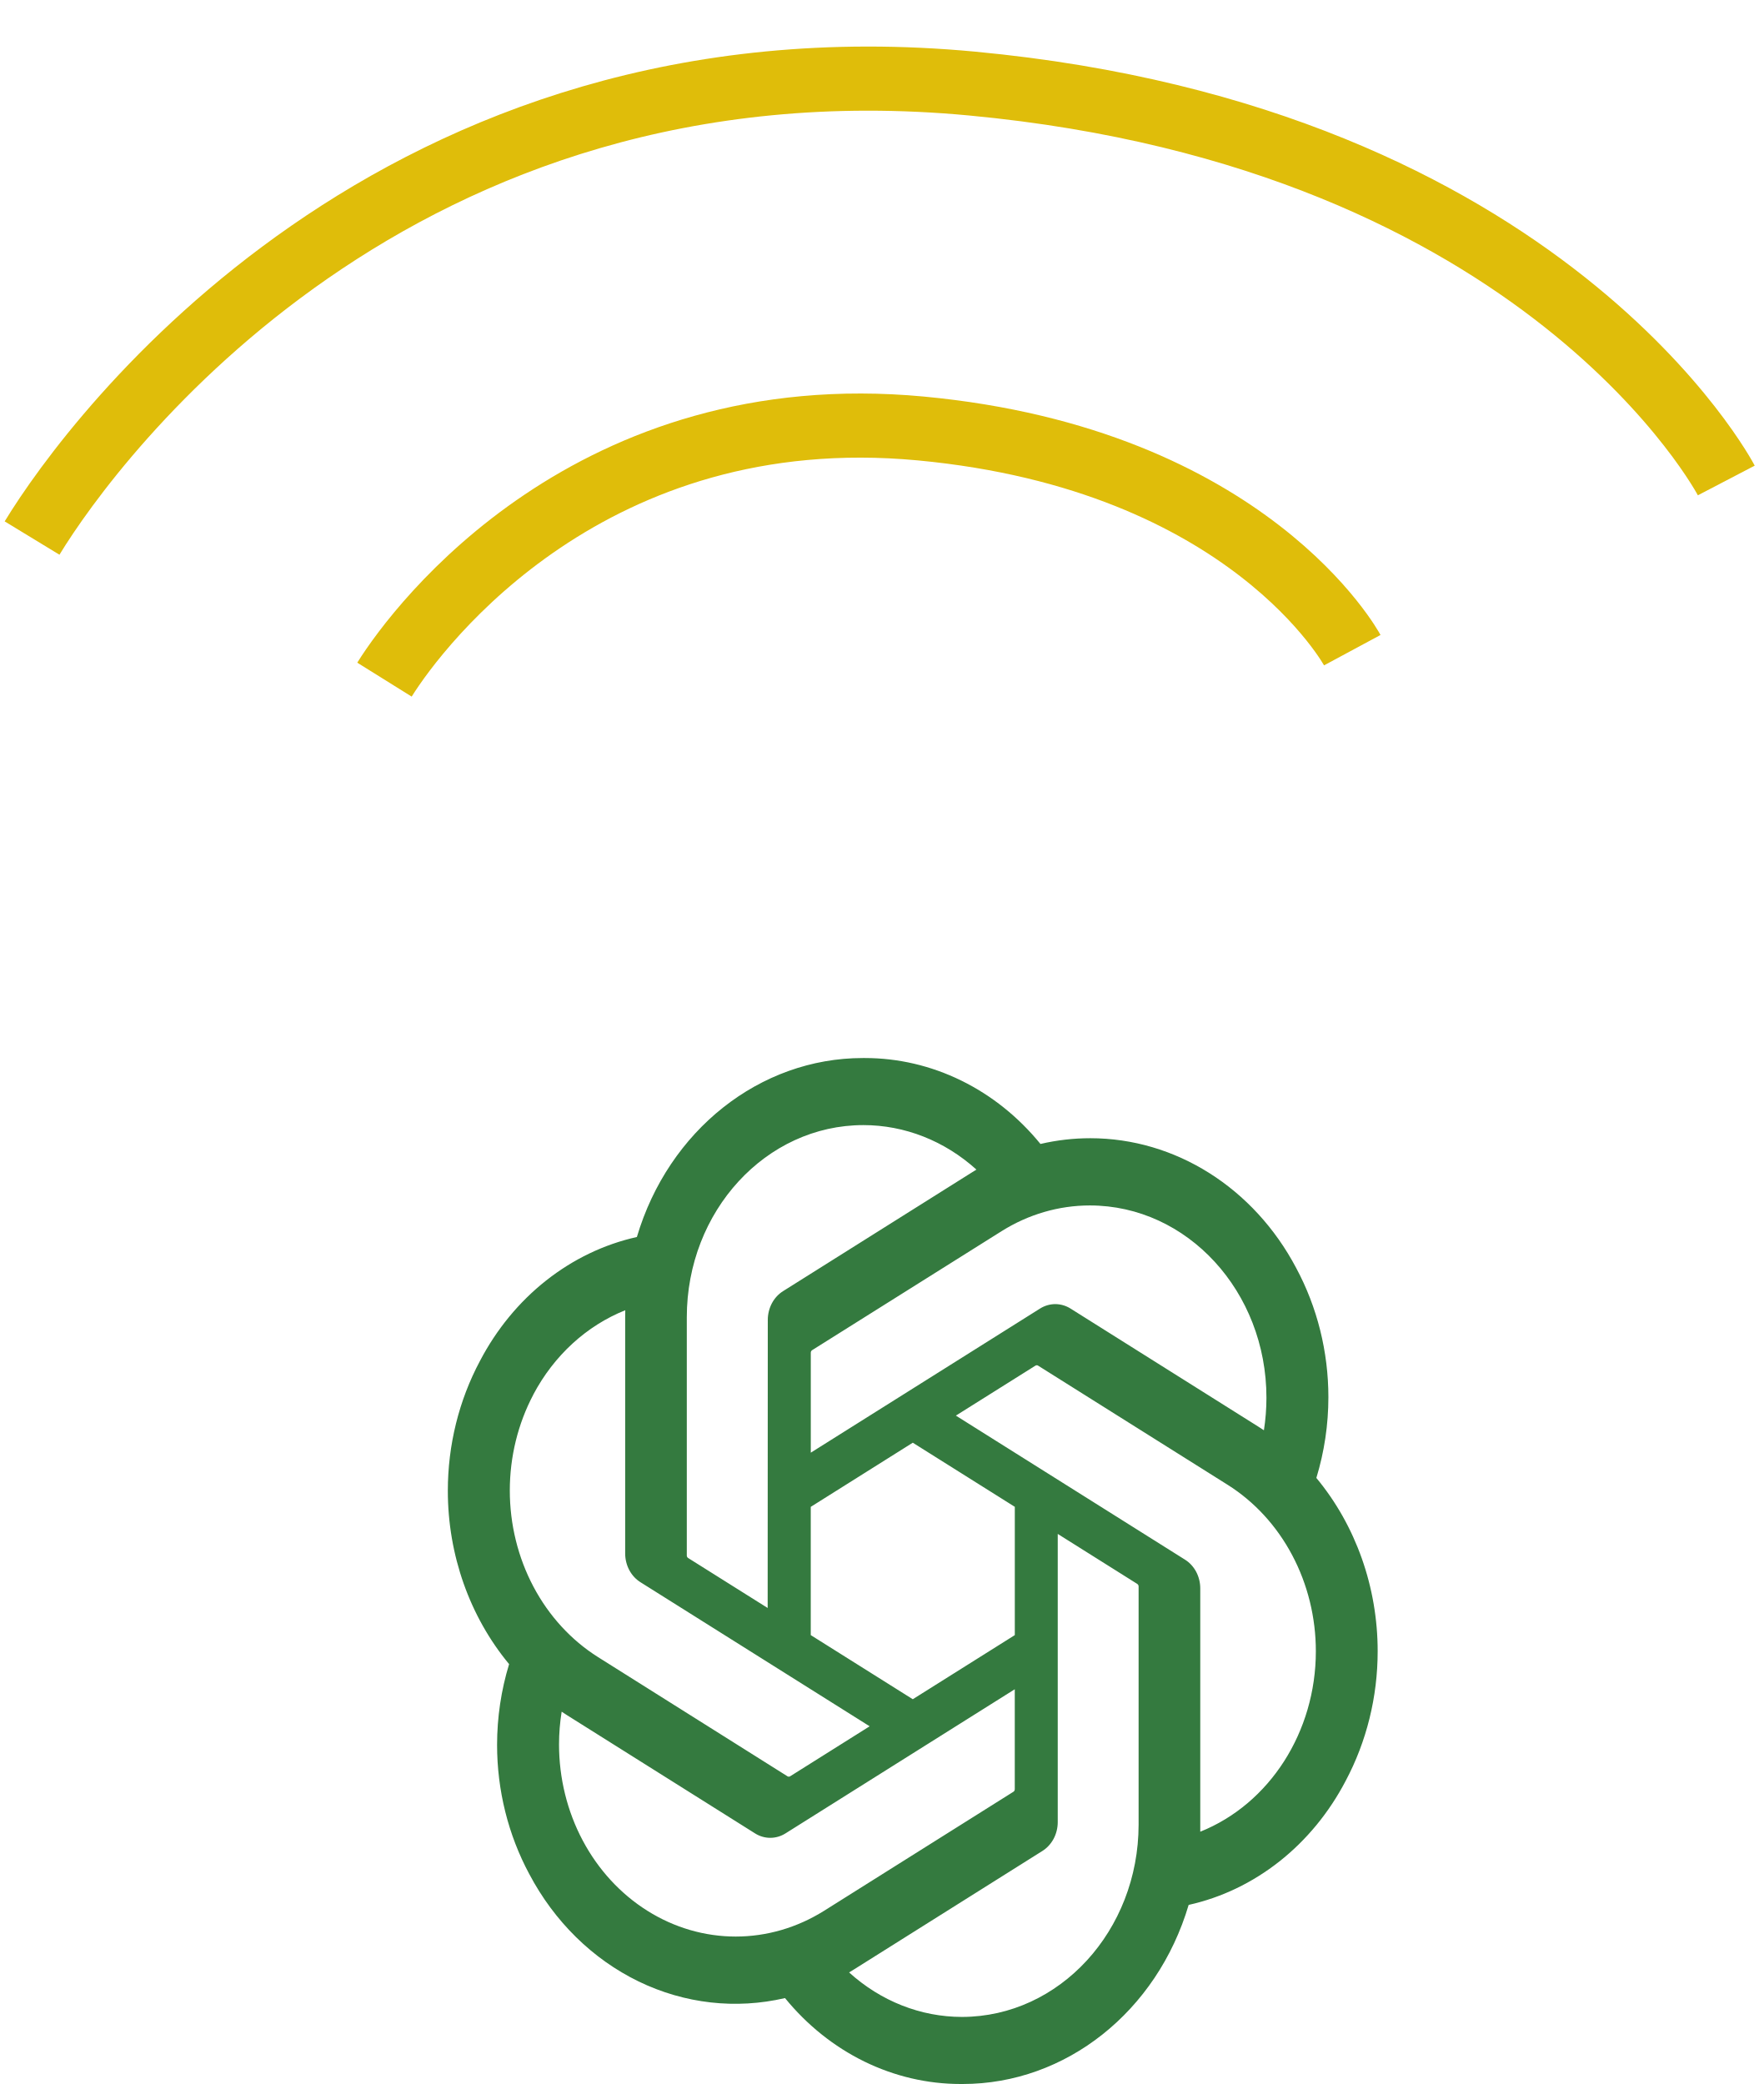
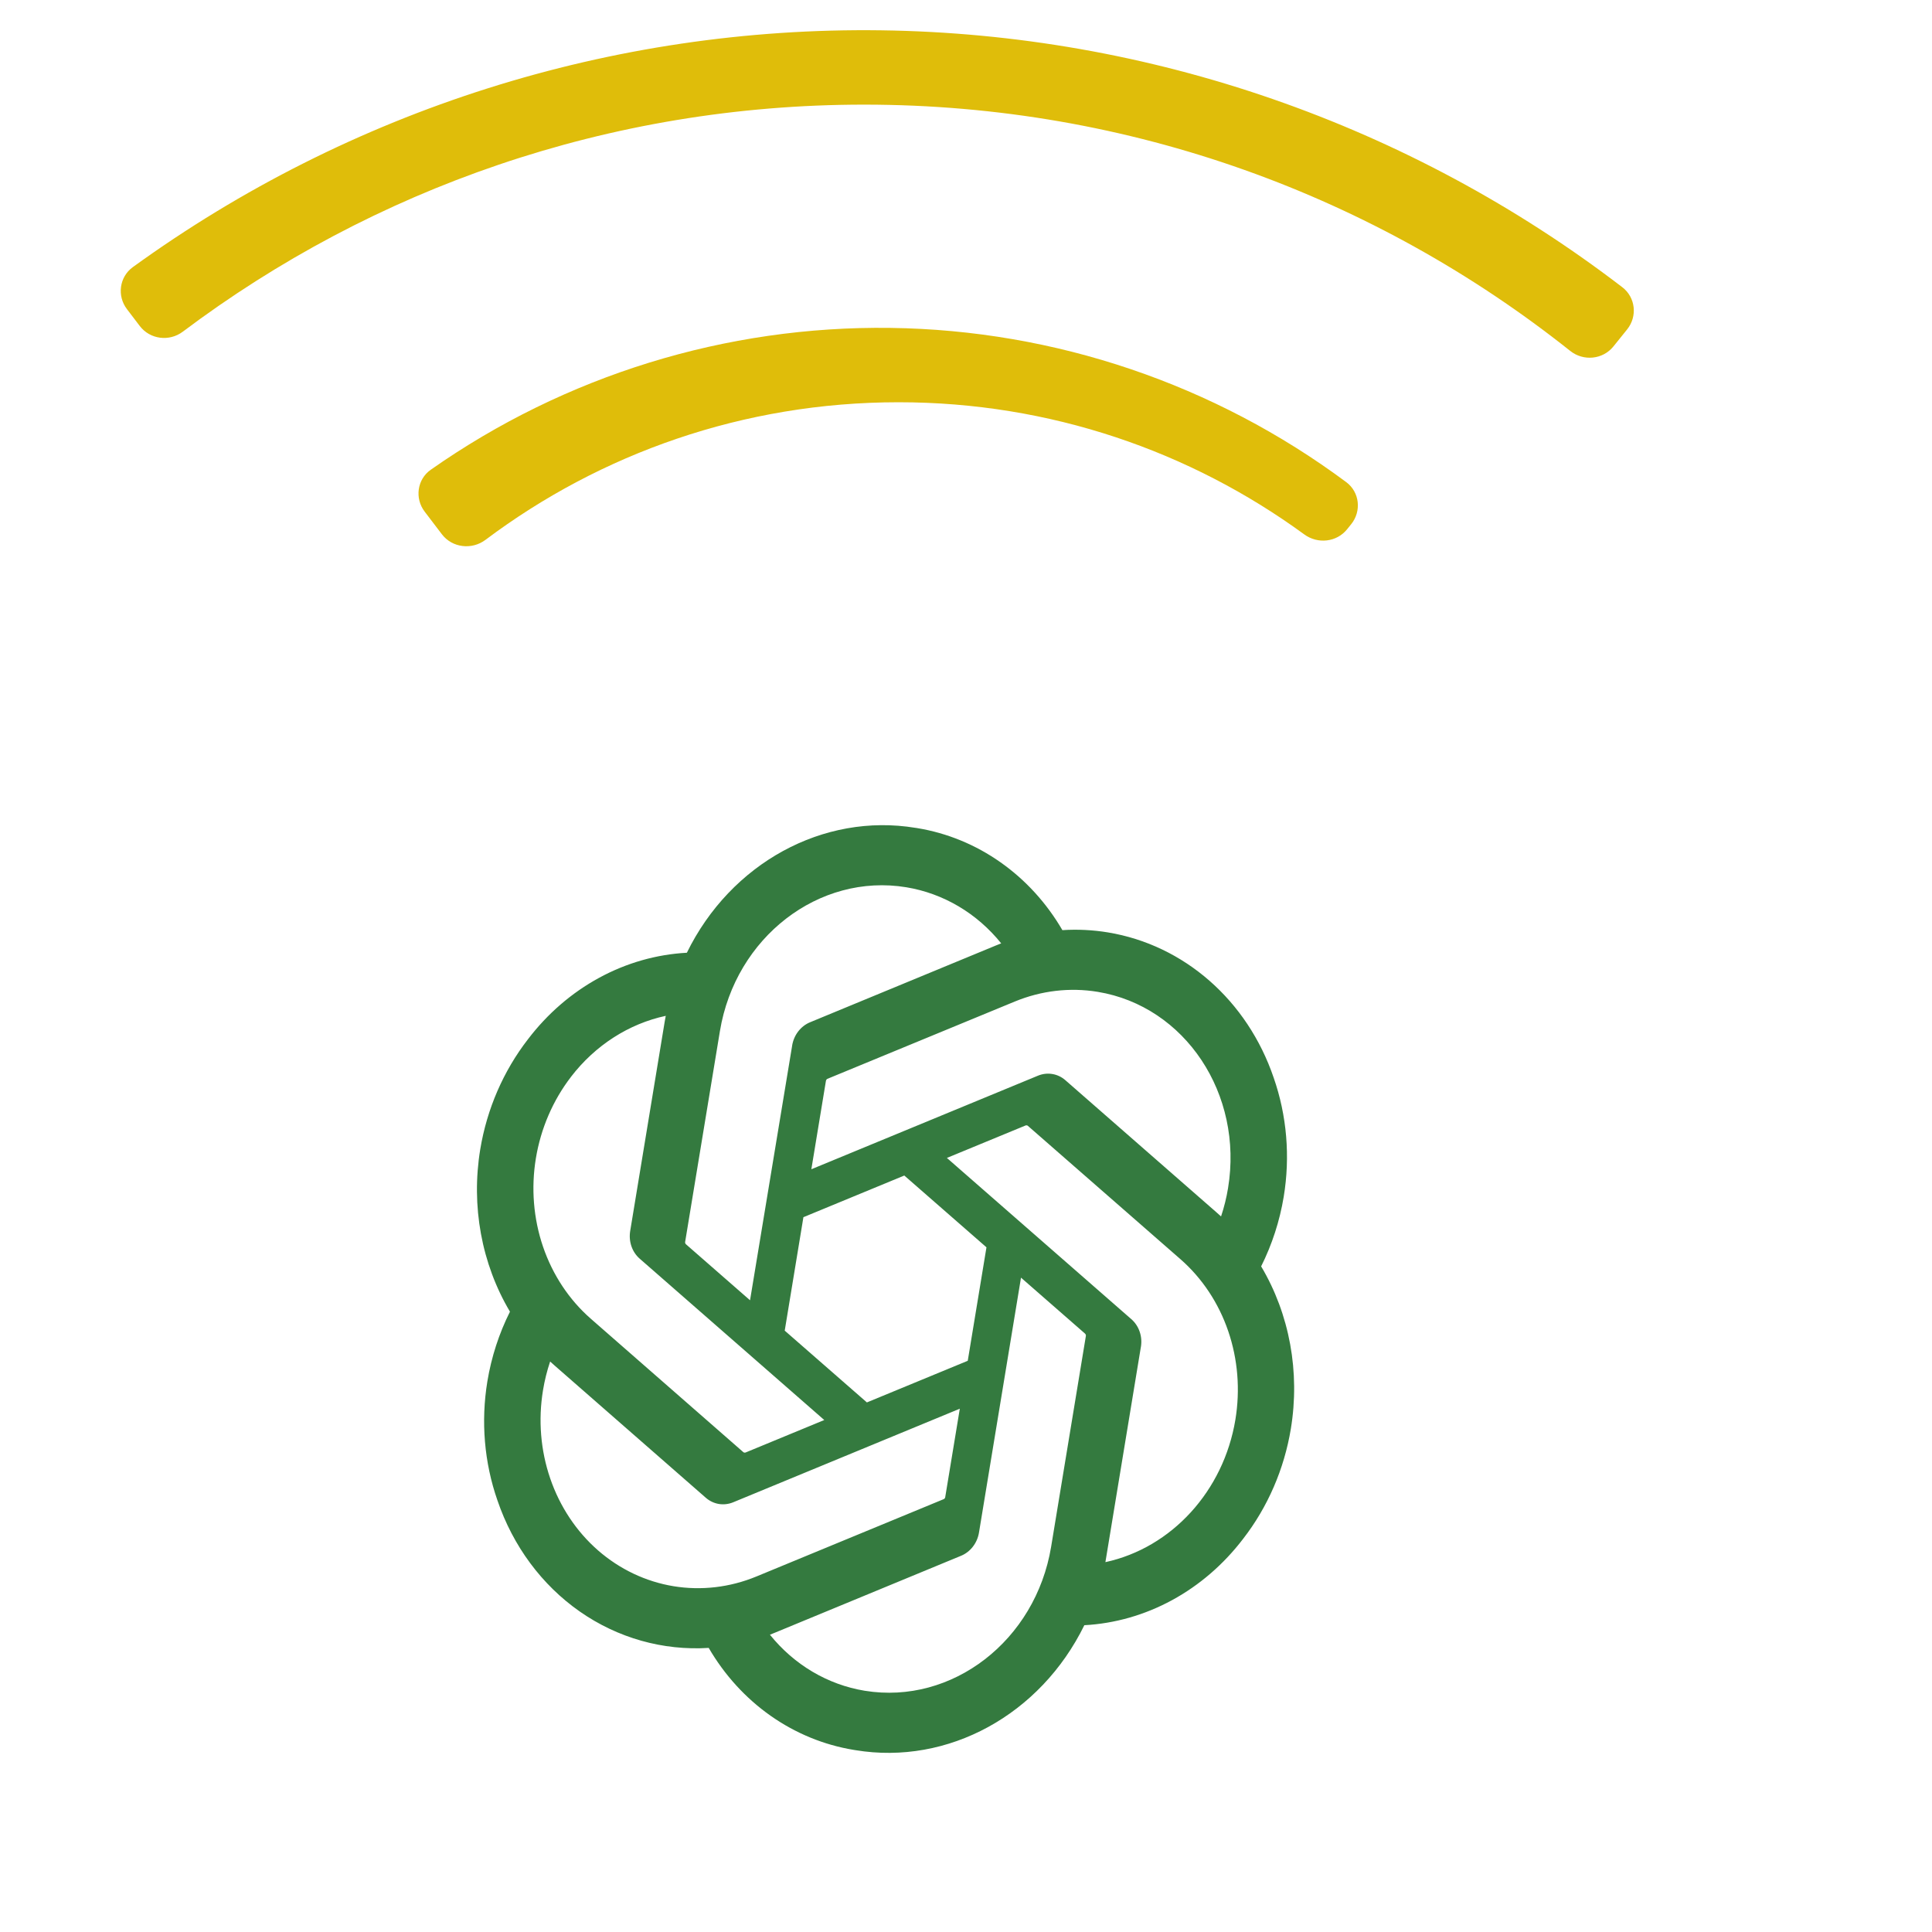
- <svg xmlns="http://www.w3.org/2000/svg" viewBox="0 0 55 65" fill="none">
-   <path d="M41.055 46.096C41.303 45.284 41.43 44.434 41.43 43.578C41.43 42.162 41.083 40.771 40.426 39.549C39.105 37.046 36.656 35.501 34.004 35.501C33.482 35.501 32.961 35.561 32.45 35.68C31.763 34.837 30.92 34.163 29.976 33.701C29.032 33.239 28.009 33 26.974 33H26.927L26.91 33C23.698 33 20.85 35.256 19.863 38.582C18.841 38.81 17.876 39.273 17.032 39.94C16.187 40.607 15.484 41.463 14.968 42.45C14.312 43.679 13.967 45.075 13.967 46.497C13.967 48.495 14.648 50.421 15.878 51.904C15.63 52.716 15.503 53.566 15.503 54.422C15.503 55.838 15.85 57.229 16.507 58.451C17.289 59.932 18.482 61.105 19.916 61.801C21.349 62.496 22.948 62.678 24.483 62.32C25.17 63.162 26.013 63.837 26.957 64.299C27.901 64.761 28.924 65 29.959 65H30.006L30.025 65C33.238 65 36.085 62.744 37.072 59.414C38.094 59.187 39.059 58.724 39.904 58.057C40.748 57.39 41.452 56.534 41.968 55.547C42.622 54.319 42.967 52.924 42.967 51.503C42.967 49.506 42.285 47.579 41.055 46.097L41.055 46.096ZM30.008 62.908H30C28.715 62.907 27.47 62.416 26.482 61.52C26.541 61.486 26.599 61.45 26.656 61.413L32.508 57.733C32.654 57.642 32.775 57.511 32.86 57.353C32.944 57.195 32.989 57.015 32.989 56.832V47.843L35.462 49.398C35.475 49.405 35.487 49.416 35.495 49.429C35.503 49.442 35.509 49.456 35.511 49.472V56.911C35.507 60.218 33.046 62.901 30.008 62.908ZM18.174 57.405C17.69 56.495 17.436 55.462 17.435 54.411C17.435 54.068 17.463 53.725 17.517 53.387C17.56 53.415 17.636 53.466 17.69 53.5L23.543 57.18C23.688 57.273 23.854 57.322 24.023 57.322C24.192 57.322 24.358 57.273 24.504 57.18L31.649 52.688V55.798L31.649 55.804C31.649 55.819 31.646 55.833 31.64 55.847C31.633 55.86 31.624 55.872 31.613 55.881L25.698 59.6C24.86 60.124 23.912 60.401 22.946 60.401C21.979 60.401 21.029 60.124 20.192 59.598C19.354 59.072 18.658 58.316 18.174 57.405V57.405ZM16.634 43.495C17.277 42.28 18.292 41.349 19.501 40.866C19.501 40.921 19.498 41.018 19.498 41.086V48.447L19.498 48.453C19.498 48.635 19.543 48.815 19.627 48.973C19.712 49.131 19.833 49.262 19.979 49.352L27.123 53.843L24.65 55.398C24.638 55.407 24.624 55.412 24.609 55.414C24.595 55.415 24.58 55.413 24.567 55.407L18.65 51.684C17.814 51.157 17.119 50.399 16.637 49.488C16.154 48.576 15.9 47.542 15.9 46.49C15.9 45.439 16.153 44.407 16.635 43.496L16.634 43.495ZM36.957 48.645L29.812 44.153L32.286 42.599C32.298 42.59 32.312 42.584 32.326 42.583C32.341 42.581 32.355 42.584 32.369 42.59L38.285 46.309C39.123 46.836 39.818 47.593 40.301 48.505C40.784 49.416 41.039 50.45 41.039 51.503C41.039 54.015 39.599 56.264 37.434 57.131V49.55C37.434 49.548 37.434 49.545 37.434 49.542C37.434 49.36 37.39 49.181 37.306 49.023C37.222 48.866 37.102 48.735 36.957 48.645ZM39.419 44.61C39.361 44.572 39.303 44.534 39.245 44.497L33.393 40.817C33.247 40.724 33.081 40.676 32.912 40.675C32.743 40.676 32.578 40.724 32.432 40.817L25.287 45.309V42.198L25.287 42.193C25.287 42.163 25.3 42.134 25.322 42.116L31.238 38.4C32.075 37.875 33.024 37.598 33.99 37.598C37.031 37.598 39.498 40.284 39.498 43.596C39.498 43.936 39.471 44.275 39.419 44.61V44.61ZM23.942 50.153L21.468 48.598C21.455 48.591 21.444 48.581 21.435 48.568C21.427 48.555 21.422 48.54 21.42 48.525V41.086C21.421 37.776 23.888 35.092 26.928 35.092C28.216 35.092 29.463 35.584 30.453 36.48C30.408 36.507 30.331 36.553 30.279 36.588L24.427 40.268C24.281 40.358 24.16 40.489 24.075 40.647C23.991 40.806 23.946 40.985 23.946 41.168V41.174L23.942 50.153ZM25.286 46.999L28.468 44.998L31.65 46.998V50.999L28.468 52.999L25.286 50.999V46.999Z" fill="#347A3F" />
-   <path d="M42.175 20.279C42.175 20.279 38.972 14.328 28.716 13.364C18.461 12.401 13.098 19.423 11.991 21.198" stroke="#DFBD0A" stroke-width="2" />
-   <path d="M53.84 14.986C53.84 14.986 48.26 4.292 30.313 2.606C12.366 0.92 2.947 13.583 1 16.782" stroke="#DFBD0A" stroke-width="2" />
+ <svg xmlns="http://www.w3.org/2000/svg" width="64" height="64" viewBox="0 0 64 64" fill="none">
+   <path d="M41.777 41.95C42.139 41.226 42.392 40.447 42.525 39.643C42.744 38.312 42.629 36.951 42.192 35.7C41.322 33.141 39.227 31.304 36.701 30.887C36.204 30.805 35.698 30.78 35.193 30.812C34.669 29.912 33.97 29.146 33.142 28.564C32.315 27.981 31.377 27.596 30.391 27.433L30.347 27.426L30.33 27.424C27.271 26.919 24.208 28.592 22.753 31.561C21.744 31.615 20.752 31.898 19.845 32.392C18.937 32.886 18.134 33.58 17.49 34.426C16.675 35.478 16.13 36.736 15.909 38.071C15.6 39.948 15.951 41.865 16.893 43.451C16.53 44.175 16.278 44.954 16.145 45.758C15.926 47.089 16.041 48.45 16.478 49.701C16.993 51.216 17.948 52.505 19.206 53.384C20.464 54.262 21.959 54.684 23.477 54.589C24.001 55.489 24.7 56.255 25.527 56.837C26.355 57.419 27.293 57.805 28.279 57.967L28.323 57.974L28.341 57.977C31.402 58.482 34.464 56.809 35.92 53.837C36.929 53.783 37.92 53.5 38.828 53.006C39.736 52.512 40.538 51.818 41.183 50.972C41.997 49.921 42.541 48.664 42.761 47.33C43.07 45.453 42.72 43.536 41.777 41.95L41.777 41.95ZM28.649 56.009L28.642 56.008C27.417 55.806 26.307 55.149 25.505 54.152C25.566 54.129 25.627 54.104 25.687 54.078L31.832 51.539C31.985 51.477 32.121 51.373 32.226 51.238C32.331 51.103 32.402 50.941 32.43 50.769L33.822 42.324L35.938 44.173C35.949 44.182 35.958 44.194 35.964 44.207C35.97 44.22 35.973 44.235 35.972 44.25L34.82 51.239C34.305 54.346 31.544 56.48 28.649 56.009ZM18.228 48.98C17.908 48.05 17.825 47.039 17.988 46.052C18.041 45.73 18.12 45.411 18.224 45.102C18.261 45.136 18.325 45.195 18.372 45.235L23.377 49.612C23.502 49.722 23.652 49.794 23.813 49.821C23.974 49.847 24.14 49.827 24.293 49.763L31.795 46.665L31.313 49.587L31.313 49.592C31.31 49.606 31.305 49.62 31.297 49.632C31.289 49.643 31.279 49.653 31.267 49.659L25.055 52.224C24.177 52.586 23.23 52.696 22.31 52.545C21.389 52.393 20.527 51.983 19.81 51.358C19.094 50.732 18.548 49.912 18.228 48.98L18.228 48.98ZM18.916 35.67C19.716 34.629 20.827 33.914 22.054 33.651C22.046 33.702 22.028 33.793 22.017 33.856L20.877 40.772L20.876 40.778C20.848 40.949 20.862 41.125 20.918 41.287C20.974 41.448 21.069 41.59 21.194 41.698L27.305 47.04L24.708 48.112C24.695 48.118 24.681 48.121 24.667 48.12C24.653 48.12 24.639 48.115 24.627 48.107L19.567 43.681C18.852 43.054 18.308 42.233 17.989 41.3C17.671 40.368 17.589 39.357 17.752 38.368C17.915 37.381 18.316 36.451 18.916 35.671L18.916 35.67ZM37.478 43.7L31.367 38.358L33.965 37.286C33.978 37.279 33.992 37.277 34.006 37.278C34.02 37.279 34.034 37.283 34.045 37.291L39.106 41.714C39.822 42.341 40.367 43.161 40.686 44.094C41.005 45.026 41.087 46.038 40.924 47.027C40.535 49.387 38.815 51.273 36.618 51.748L37.792 44.626C37.793 44.623 37.794 44.621 37.794 44.618C37.822 44.447 37.808 44.272 37.752 44.111C37.697 43.95 37.602 43.808 37.478 43.7ZM40.449 40.296C40.4 40.251 40.35 40.207 40.3 40.163L35.295 35.786C35.171 35.676 35.02 35.604 34.86 35.578C34.699 35.551 34.533 35.571 34.38 35.635L26.877 38.733L27.359 35.811L27.36 35.806C27.365 35.777 27.382 35.752 27.406 35.739L33.617 33.177C34.496 32.815 35.442 32.704 36.363 32.856C39.26 33.333 41.194 36.244 40.681 39.356C40.629 39.675 40.551 39.989 40.449 40.296L40.449 40.296ZM24.846 43.073L22.73 41.224C22.718 41.215 22.709 41.204 22.703 41.19C22.697 41.177 22.695 41.162 22.695 41.147L23.848 34.158C24.362 31.048 27.127 28.915 30.024 29.392C31.25 29.595 32.362 30.252 33.166 31.25C33.12 31.268 33.039 31.299 32.984 31.323L26.839 33.862C26.686 33.924 26.55 34.028 26.445 34.163C26.34 34.298 26.27 34.46 26.241 34.632L26.241 34.638L24.846 43.073ZM26.614 40.321L29.956 38.941L32.678 41.319L32.058 45.078L28.717 46.457L25.995 44.079L26.614 40.321Z" fill="#347A3F" />
+   <path fill-rule="evenodd" clip-rule="evenodd" d="M29.182 1.004C38.08 1.124 46.692 4.114 53.742 9.515C54.18 9.851 54.248 10.481 53.901 10.912L53.447 11.476C53.096 11.912 52.455 11.974 52.016 11.625C45.595 6.518 37.466 3.466 28.624 3.466C20.156 3.466 12.342 6.264 6.056 10.987C5.608 11.324 4.97 11.245 4.63 10.799L4.204 10.239C3.87 9.8 3.954 9.172 4.401 8.848C11.595 3.64 20.284 0.883 29.182 1.004Z" fill="#DFBD0A" />
+   <path fill-rule="evenodd" clip-rule="evenodd" d="M29.499 10.862C34.952 10.935 40.234 12.729 44.597 15.972C45.04 16.302 45.107 16.933 44.761 17.363L44.624 17.533C44.278 17.963 43.652 18.029 43.207 17.704C39.437 14.951 34.791 13.325 29.765 13.325C24.633 13.325 19.896 15.021 16.084 17.882C15.631 18.223 14.982 18.149 14.638 17.698L14.067 16.948C13.733 16.509 13.817 15.88 14.268 15.562C18.718 12.438 24.046 10.788 29.499 10.862Z" fill="#DFBD0A" />
</svg>
